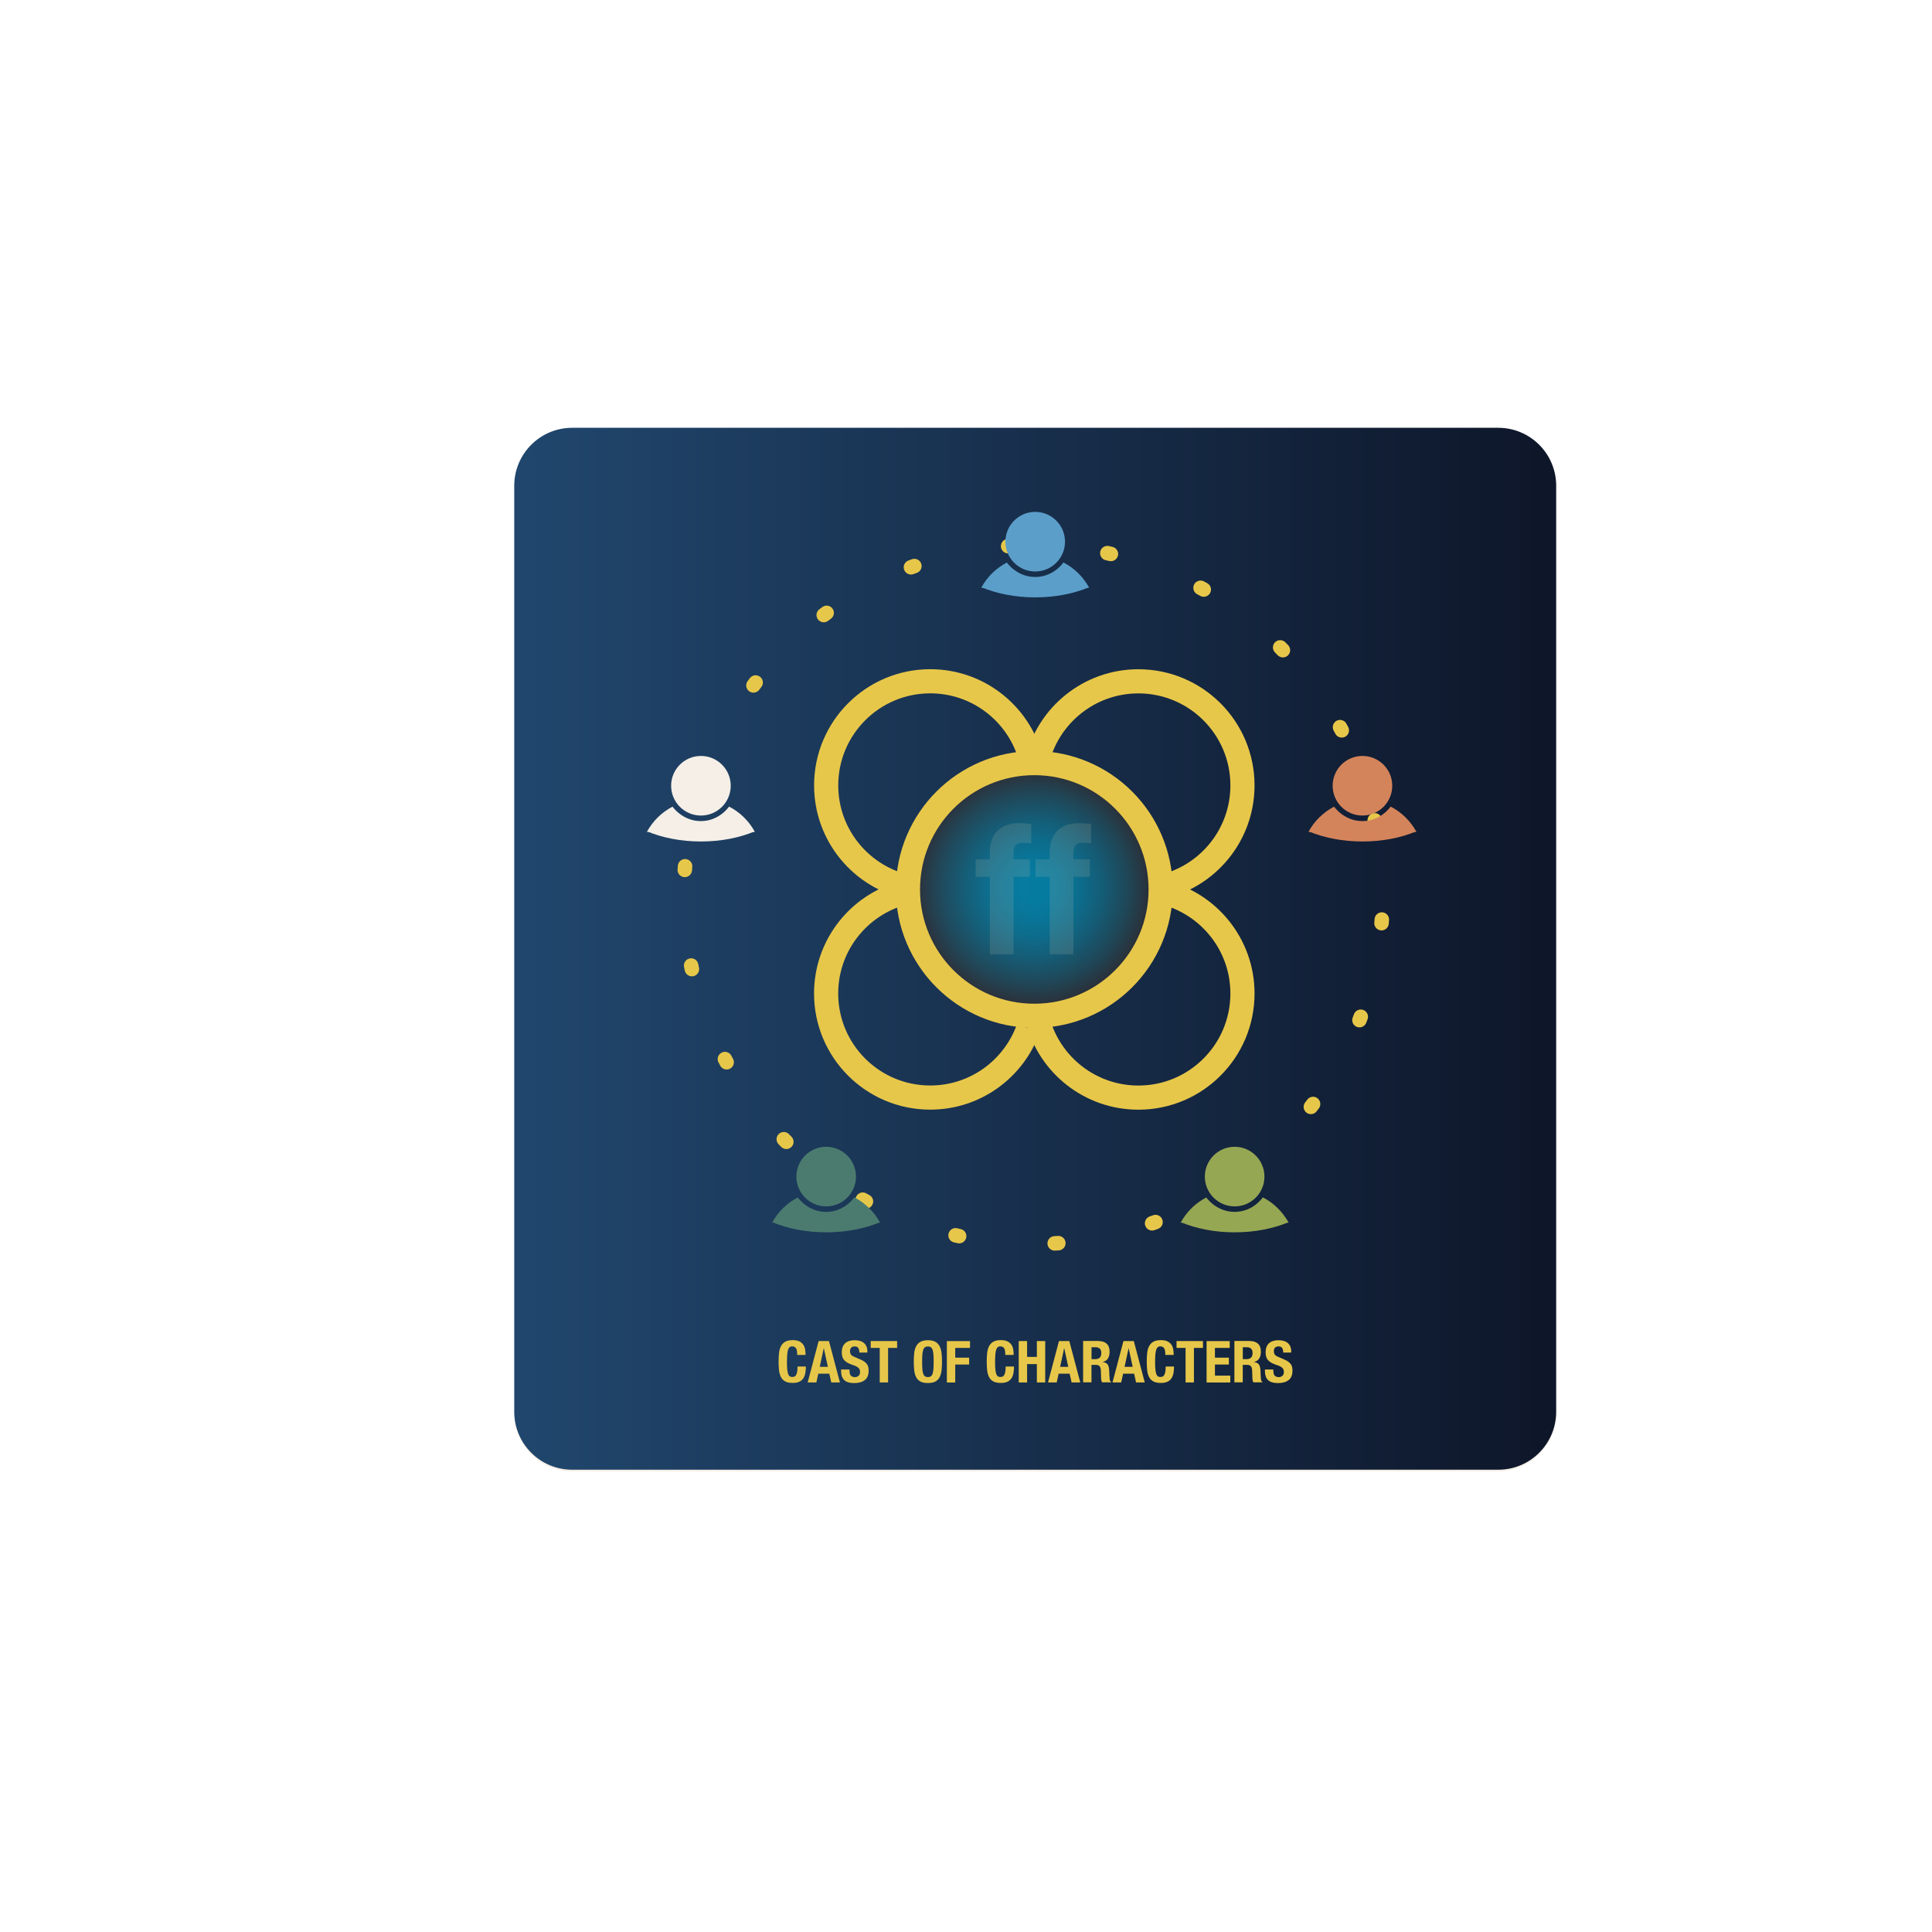
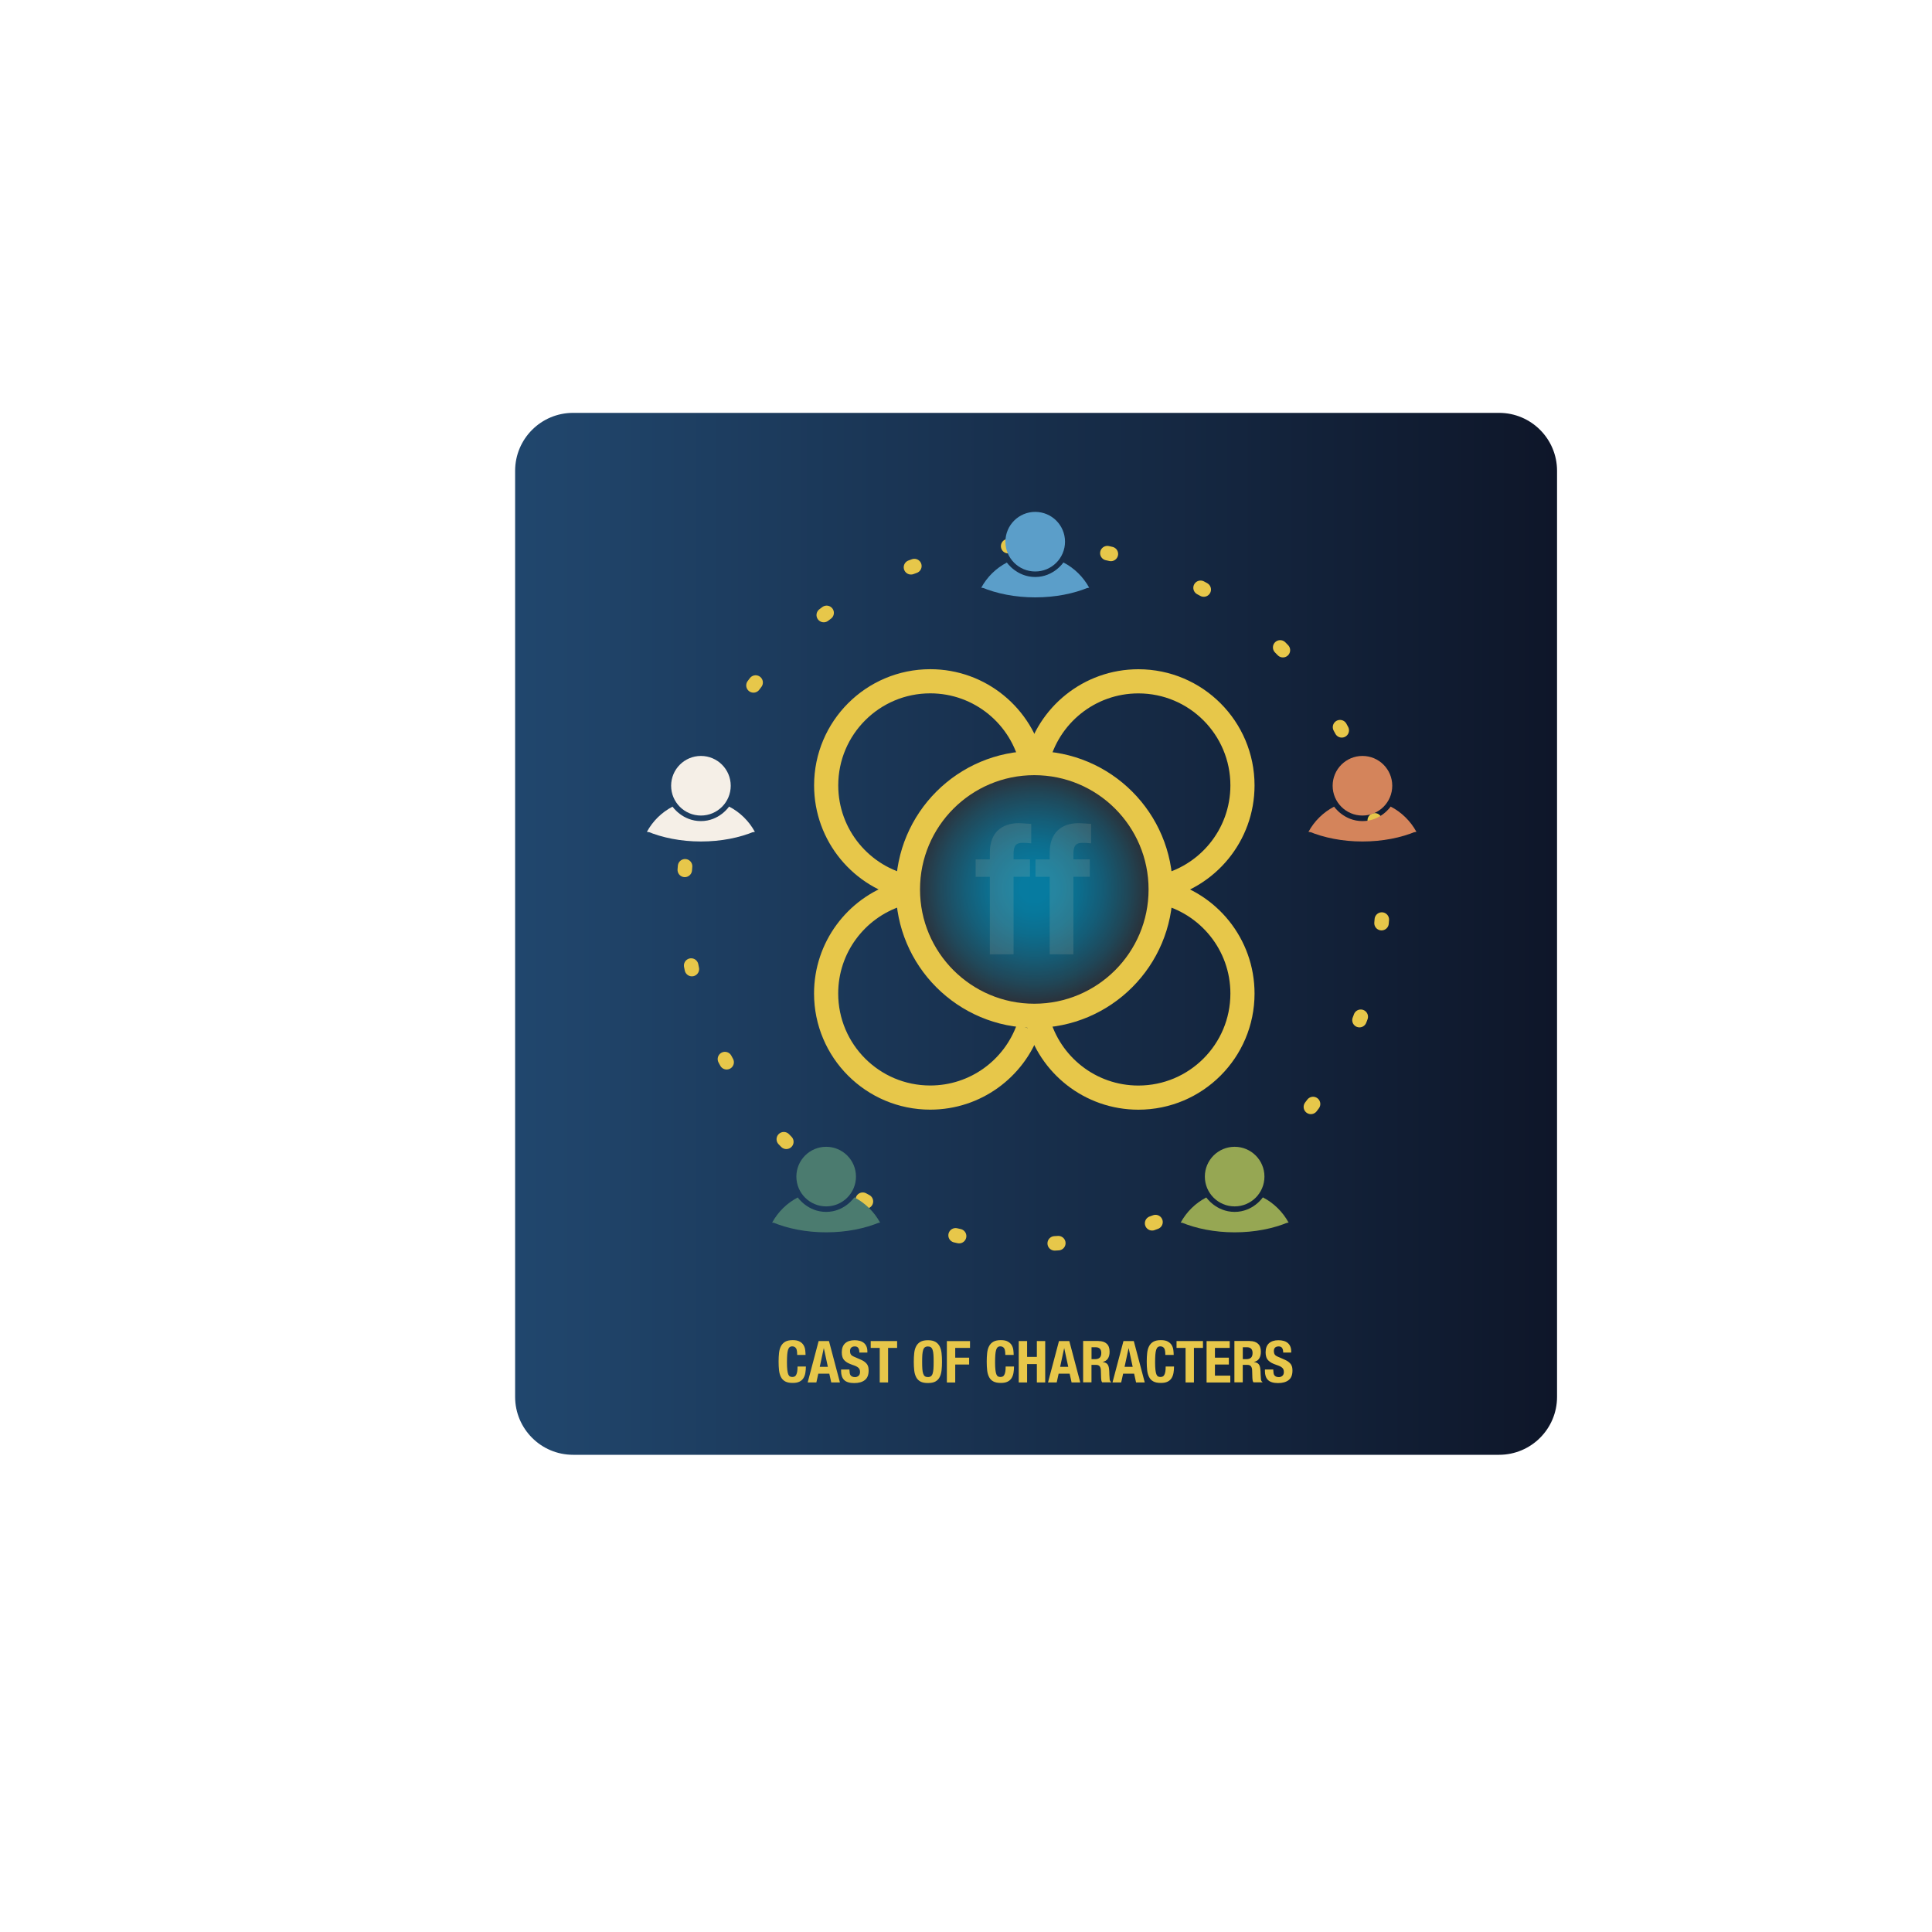
<svg xmlns="http://www.w3.org/2000/svg" viewBox="0 0 400 400">
  <defs>
-     <linearGradient id="b" x1="106.47" y1="196.43" x2="322.19" y2="196.43" gradientUnits="userSpaceOnUse">
+     <linearGradient id="b" x1="106.65" y1="193.33" x2="322.36" y2="193.33" gradientUnits="userSpaceOnUse">
      <stop offset="0" stop-color="#20466d" />
      <stop offset=".04" stop-color="#20456b" />
      <stop offset="1" stop-color="#0e1629" />
    </linearGradient>
    <radialGradient id="d" cx="221.2" cy="189.89" fx="221.2" fy="189.89" r="11.81" gradientTransform="translate(-238.3174 -204.419) scale(2.0451)" gradientUnits="userSpaceOnUse">
      <stop offset=".12" stop-color="#0098c0" />
      <stop offset=".23" stop-color="#0293b9" />
      <stop offset=".4" stop-color="#0985a6" />
      <stop offset=".59" stop-color="#146f88" />
      <stop offset=".81" stop-color="#23515e" />
      <stop offset="1" stop-color="#333132" />
    </radialGradient>
  </defs>
  <g id="a" data-name="Backgrounds">
-     <rect x="106.47" y="88.92" width="215.72" height="215.72" rx="12" ry="12" fill="#f5efe7" />
-     <rect x="106.47" y="88.57" width="215.72" height="215.72" rx="12" ry="12" fill="url(#b)" />
+     <rect x="106.65" y="85.48" width="215.72" height="215.72" rx="12" ry="12" fill="url(#b)" />
  </g>
  <g id="c" data-name="Cast of Characters Revised">
    <g>
      <circle id="e" data-name="flor-glass" cx="214.06" cy="183.93" r="24.16" fill="url(#d)" opacity=".72" />
      <circle cx="214.14" cy="184.15" r="26.16" fill="none" stroke="#e7c74a" stroke-miterlimit="10" stroke-width="5" />
      <path d="M204.94,181.54h-2.94v-3.61s2.94,0,2.94,0v-1.45c0-4.11,2.46-6.05,5.98-6.05.35,0,1.14.04,2.59.15v4.03c-.62-.08-1.25-.11-1.76-.11-1.42,0-1.9.61-1.9,2.28v1.14h3.39v3.61s-3.39,0-3.39,0v16.05s-4.91,0-4.91,0v-16.05Z" fill="#d9c9b0" opacity=".15" />
      <path d="M217.33,181.54h-2.94v-3.61s2.94,0,2.94,0v-1.45c0-4.11,2.46-6.05,5.98-6.05.35,0,1.14.04,2.59.15v4.03c-.62-.08-1.25-.11-1.76-.11-1.42,0-1.9.61-1.9,2.28v1.14h3.39v3.61s-3.39,0-3.39,0v16.05s-4.91,0-4.91,0v-16.05Z" fill="#d9c9b0" opacity=".15" />
      <path d="M240.67,184.73c9.5,2.25,16.57,10.78,16.57,20.97,0,11.9-9.65,21.55-21.55,21.55-9.97,0-18.36-6.77-20.82-15.97" fill="none" stroke="#e7c74a" stroke-miterlimit="10" stroke-width="5" />
      <path d="M188.25,183.71c-9.82-2.01-17.2-10.7-17.2-21.11,0-11.9,9.65-21.55,21.55-21.55,10.35,0,19,7.3,21.07,17.03" fill="none" stroke="#e7c74a" stroke-miterlimit="10" stroke-width="5" />
      <path d="M212.9,212.91c-2.97,8.35-10.94,14.33-20.31,14.33-11.9,0-21.55-9.65-21.55-21.55,0-9.53,6.19-17.62,14.78-20.46" fill="none" stroke="#e7c74a" stroke-miterlimit="10" stroke-width="5" />
      <path d="M214.72,157.63c2.25-9.5,10.78-16.57,20.97-16.57,11.9,0,21.55,9.65,21.55,21.55,0,10.35-7.3,19-17.03,21.07" fill="none" stroke="#e7c74a" stroke-miterlimit="10" stroke-width="5" />
    </g>
    <circle cx="213.94" cy="185.23" r="72.34" transform="translate(-68.32 205.53) rotate(-45)" fill="none" stroke="#e7c74a" stroke-dasharray=".75 19.91" stroke-linecap="round" stroke-miterlimit="10" stroke-width="3" />
    <g>
      <path d="M164.82,279.18c-.15-.28-.42-.43-.81-.43-.22,0-.39.06-.53.17s-.25.3-.33.56c-.08.26-.14.6-.17,1.02-.03.42-.05.93-.05,1.54,0,.65.02,1.17.07,1.57s.11.71.2.93c.09.22.21.37.35.44.14.08.3.11.49.11.15,0,.29-.03.43-.08.13-.05.25-.16.34-.31s.17-.38.23-.66c.06-.28.08-.66.08-1.12h1.73c0,.46-.04.9-.11,1.32-.07.42-.21.78-.4,1.09-.2.31-.47.56-.83.73-.36.18-.82.26-1.39.26-.65,0-1.16-.1-1.55-.31-.38-.21-.68-.51-.88-.9-.2-.39-.34-.86-.4-1.4-.06-.54-.09-1.14-.09-1.8s.03-1.25.09-1.79c.06-.55.19-1.02.4-1.41.2-.39.5-.7.88-.92.38-.22.9-.33,1.55-.33s1.1.1,1.46.3c.36.2.62.45.8.76.18.31.29.64.33,1,.04.36.07.69.07,1h-1.73c0-.62-.07-1.08-.22-1.36Z" fill="#e7c74a" />
      <path d="M171.63,277.65l2.27,8.57h-1.8l-.4-1.81h-2.28l-.4,1.81h-1.8l2.27-8.57h2.14ZM171.4,282.99l-.83-3.85h-.02l-.83,3.85h1.68Z" fill="#e7c74a" />
      <path d="M175.89,283.8c0,.2.02.38.05.55.03.16.09.3.18.41.09.11.21.2.35.26.15.06.33.1.56.1.26,0,.5-.09.71-.26.21-.17.32-.44.32-.8,0-.19-.03-.36-.08-.5-.05-.14-.14-.27-.26-.38-.12-.11-.28-.21-.47-.31-.2-.09-.44-.19-.73-.28-.38-.13-.72-.27-1-.42-.28-.15-.51-.33-.7-.53-.19-.2-.33-.44-.41-.71-.09-.27-.13-.58-.13-.93,0-.85.24-1.48.71-1.9.47-.42,1.12-.62,1.94-.62.38,0,.74.04,1.06.13.32.08.6.22.84.41.24.19.42.43.55.72.13.29.2.64.2,1.05v.24h-1.66c0-.41-.07-.72-.22-.94s-.38-.33-.72-.33c-.19,0-.35.03-.48.08-.13.06-.23.13-.31.22-.08.09-.13.2-.16.32-.03.12-.04.24-.04.37,0,.26.06.49.17.67.11.18.35.35.72.5l1.33.58c.33.14.6.29.8.45.21.16.37.32.5.5.12.18.21.38.26.59.05.22.07.46.07.72,0,.9-.26,1.56-.79,1.97-.52.41-1.25.62-2.19.62s-1.67-.21-2.09-.64-.63-1.03-.63-1.82v-.35h1.73v.25Z" fill="#e7c74a" />
      <path d="M185.74,279.07h-1.87v7.15h-1.73v-7.15h-1.87v-1.42h5.47v1.42Z" fill="#e7c74a" />
      <path d="M189.28,280.14c.06-.55.19-1.02.4-1.41.2-.39.5-.7.88-.92.38-.22.9-.33,1.55-.33s1.16.11,1.55.33c.38.22.68.53.88.92.2.39.34.86.4,1.41s.09,1.15.09,1.79-.03,1.26-.09,1.8c-.06.54-.19,1.01-.4,1.4-.2.39-.5.69-.88.9-.38.21-.9.31-1.55.31s-1.16-.1-1.55-.31c-.38-.21-.68-.51-.88-.9-.2-.39-.34-.86-.4-1.4-.06-.54-.09-1.14-.09-1.8s.03-1.25.09-1.79ZM190.96,283.41c.03.4.08.73.17.98s.2.44.36.55c.16.12.36.17.62.17s.46-.06.62-.17c.16-.12.28-.3.36-.55s.14-.58.17-.98c.03-.4.04-.89.04-1.47s-.01-1.06-.04-1.46c-.03-.4-.08-.73-.17-.98-.08-.26-.2-.44-.36-.56-.16-.12-.36-.17-.62-.17s-.46.06-.62.17c-.16.12-.28.3-.36.56-.08.26-.14.58-.17.98-.03.4-.04.89-.04,1.46s.01,1.07.04,1.47Z" fill="#e7c74a" />
      <path d="M200.83,277.65v1.42h-3.06v2.02h2.88v1.42h-2.88v3.72h-1.73v-8.57h4.79Z" fill="#e7c74a" />
      <path d="M207.91,279.18c-.15-.28-.42-.43-.81-.43-.22,0-.39.06-.53.17-.14.12-.25.3-.33.56-.08.26-.14.6-.17,1.02-.03.42-.05.93-.05,1.54,0,.65.02,1.17.07,1.57s.11.71.2.93c.09.22.21.37.35.44.14.08.3.11.49.11.15,0,.29-.03.43-.08.13-.05.25-.16.34-.31.1-.16.17-.38.23-.66.06-.28.08-.66.08-1.12h1.73c0,.46-.04.9-.11,1.32s-.21.78-.4,1.09c-.2.31-.47.56-.83.73-.36.18-.82.26-1.39.26-.65,0-1.16-.1-1.55-.31s-.68-.51-.88-.9c-.2-.39-.34-.86-.4-1.4-.06-.54-.09-1.14-.09-1.8s.03-1.25.09-1.79c.06-.55.19-1.02.4-1.41.2-.39.5-.7.88-.92.38-.22.9-.33,1.55-.33s1.1.1,1.46.3c.36.2.62.45.8.76s.29.64.33,1c.04.36.07.69.07,1h-1.73c0-.62-.07-1.08-.22-1.36Z" fill="#e7c74a" />
      <path d="M212.65,277.65v3.28h2.02v-3.28h1.73v8.57h-1.73v-3.8h-2.02v3.8h-1.73v-8.57h1.73Z" fill="#e7c74a" />
      <path d="M221.39,277.65l2.27,8.57h-1.8l-.4-1.81h-2.28l-.4,1.81h-1.8l2.27-8.57h2.14ZM221.17,282.99l-.83-3.85h-.02l-.83,3.85h1.68Z" fill="#e7c74a" />
      <path d="M227.45,277.65c.72,0,1.28.18,1.68.55.4.36.6.92.6,1.66,0,.58-.12,1.05-.35,1.41-.23.36-.59.6-1.08.7v.02c.43.06.75.2.95.42s.32.56.37,1.04c.02.16.03.33.04.52,0,.19.02.4.02.63.02.46.04.8.07,1.04.05.24.15.4.31.49v.07h-1.87c-.09-.12-.14-.26-.17-.41-.02-.16-.04-.32-.05-.49l-.05-1.64c-.02-.34-.1-.6-.25-.79-.15-.19-.41-.29-.77-.29h-.92v3.62h-1.73v-8.57h3.19ZM226.71,281.4c.42,0,.74-.1.96-.29.22-.2.34-.53.34-.99,0-.79-.4-1.19-1.2-1.19h-.82v2.47h.72Z" fill="#e7c74a" />
      <path d="M234.74,277.65l2.27,8.57h-1.8l-.4-1.81h-2.28l-.4,1.81h-1.8l2.27-8.57h2.14ZM234.51,282.99l-.83-3.85h-.02l-.83,3.85h1.68Z" fill="#e7c74a" />
      <path d="M241.04,279.18c-.15-.28-.42-.43-.81-.43-.22,0-.39.06-.53.17-.14.12-.25.3-.33.56-.08.26-.14.6-.17,1.02-.03.42-.05.93-.05,1.54,0,.65.02,1.17.07,1.57s.11.71.2.93c.09.22.21.37.35.44.14.08.3.11.49.11.15,0,.29-.03.43-.08.13-.05.25-.16.34-.31.1-.16.17-.38.23-.66.06-.28.08-.66.08-1.12h1.73c0,.46-.04.9-.11,1.32s-.21.78-.4,1.09c-.2.31-.47.56-.83.73-.36.18-.82.26-1.39.26-.65,0-1.16-.1-1.55-.31s-.68-.51-.88-.9c-.2-.39-.34-.86-.4-1.4-.06-.54-.09-1.14-.09-1.8s.03-1.25.09-1.79c.06-.55.19-1.02.4-1.41.2-.39.5-.7.88-.92.38-.22.9-.33,1.55-.33s1.1.1,1.46.3c.36.2.62.45.8.76s.29.64.33,1c.04.36.07.69.07,1h-1.73c0-.62-.07-1.08-.22-1.36Z" fill="#e7c74a" />
      <path d="M249.06,279.07h-1.87v7.15h-1.73v-7.15h-1.87v-1.42h5.47v1.42Z" fill="#e7c74a" />
      <path d="M254.6,279.07h-3.06v2.02h2.88v1.42h-2.88v2.3h3.18v1.42h-4.91v-8.57h4.79v1.42Z" fill="#e7c74a" />
      <path d="M258.77,277.65c.72,0,1.28.18,1.68.55.4.36.6.92.6,1.66,0,.58-.12,1.05-.35,1.41-.23.36-.59.6-1.08.7v.02c.43.06.75.2.95.42s.32.56.37,1.04c.02.16.03.33.04.52,0,.19.02.4.02.63.02.46.04.8.07,1.04.05.24.15.4.31.49v.07h-1.87c-.09-.12-.14-.26-.17-.41-.02-.16-.04-.32-.05-.49l-.05-1.64c-.02-.34-.1-.6-.25-.79-.15-.19-.41-.29-.77-.29h-.92v3.62h-1.73v-8.57h3.19ZM258.03,281.4c.42,0,.74-.1.96-.29.22-.2.34-.53.34-.99,0-.79-.4-1.19-1.2-1.19h-.82v2.47h.72Z" fill="#e7c74a" />
      <path d="M263.64,283.8c0,.2.02.38.05.55s.09.3.18.41.21.2.35.26c.15.06.33.1.56.1.26,0,.5-.09.71-.26.21-.17.32-.44.32-.8,0-.19-.03-.36-.08-.5-.05-.14-.14-.27-.26-.38-.12-.11-.28-.21-.47-.31-.2-.09-.44-.19-.73-.28-.38-.13-.72-.27-1-.42s-.51-.33-.7-.53c-.19-.2-.33-.44-.41-.71-.09-.27-.13-.58-.13-.93,0-.85.24-1.48.71-1.9s1.12-.62,1.94-.62c.38,0,.74.04,1.06.13.32.08.6.22.84.41.24.19.42.43.55.72.13.29.2.64.2,1.05v.24h-1.66c0-.41-.07-.72-.22-.94-.14-.22-.38-.33-.72-.33-.19,0-.35.03-.48.08s-.23.13-.31.22-.13.2-.16.32c-.03.12-.04.24-.04.37,0,.26.06.49.17.67.11.18.35.35.72.5l1.33.58c.33.14.6.29.8.45.21.16.37.32.5.5.12.18.21.38.26.59.05.22.07.46.07.72,0,.9-.26,1.56-.79,1.97-.52.41-1.25.62-2.19.62s-1.67-.21-2.09-.64c-.42-.42-.63-1.03-.63-1.82v-.35h1.73v.25Z" fill="#e7c74a" />
    </g>
    <g>
      <circle cx="214.33" cy="112.15" r="6.17" fill="#5b9ec9" />
      <path d="M203.15,121.69c1.21-2.23,3.06-4.05,5.31-5.22,0,0,2.04,2.99,5.87,2.99s5.84-3.01,5.84-3.01c2.26,1.17,4.12,3,5.34,5.24" fill="#5b9ec9" />
      <path d="M225.46,121.59c-3.13,1.32-6.98,2.09-11.13,2.09s-8-.78-11.13-2.09" fill="#5b9ec9" />
    </g>
    <g>
      <circle cx="145.12" cy="162.68" r="6.17" fill="#f5efe7" />
      <path d="M133.93,172.23c1.21-2.23,3.06-4.05,5.31-5.22,0,0,2.04,2.99,5.87,2.99s5.84-3.01,5.84-3.01c2.26,1.17,4.12,3,5.34,5.24" fill="#f5efe7" />
      <path d="M156.25,172.13c-3.13,1.32-6.98,2.09-11.13,2.09s-8-.78-11.13-2.09" fill="#f5efe7" />
    </g>
    <g>
      <circle cx="171.05" cy="243.6" r="6.17" fill="#4b7b6f" />
      <path d="M159.86,253.14c1.21-2.23,3.06-4.05,5.31-5.22,0,0,2.04,2.99,5.87,2.99s5.84-3.01,5.84-3.01c2.26,1.17,4.12,3,5.34,5.24" fill="#4b7b6f" />
      <path d="M182.18,253.05c-3.13,1.32-6.98,2.09-11.13,2.09s-8-.78-11.13-2.09" fill="#4b7b6f" />
    </g>
    <g>
      <circle cx="282.08" cy="162.68" r="6.17" fill="#d4845b" />
      <path d="M270.9,172.23c1.21-2.23,3.06-4.05,5.31-5.22,0,0,2.04,2.99,5.87,2.99s5.84-3.01,5.84-3.01c2.26,1.17,4.12,3,5.34,5.24" fill="#d4845b" />
      <path d="M293.21,172.13c-3.13,1.32-6.98,2.09-11.13,2.09s-8-.78-11.13-2.09" fill="#d4845b" />
    </g>
    <g>
      <circle cx="255.62" cy="243.6" r="6.17" fill="#96a753" />
      <path d="M244.44,253.14c1.21-2.23,3.06-4.05,5.31-5.22,0,0,2.04,2.99,5.87,2.99s5.84-3.01,5.84-3.01c2.26,1.17,4.12,3,5.34,5.24" fill="#96a753" />
      <path d="M266.75,253.05c-3.13,1.32-6.98,2.09-11.13,2.09s-8-.78-11.13-2.09" fill="#96a753" />
    </g>
  </g>
</svg>
